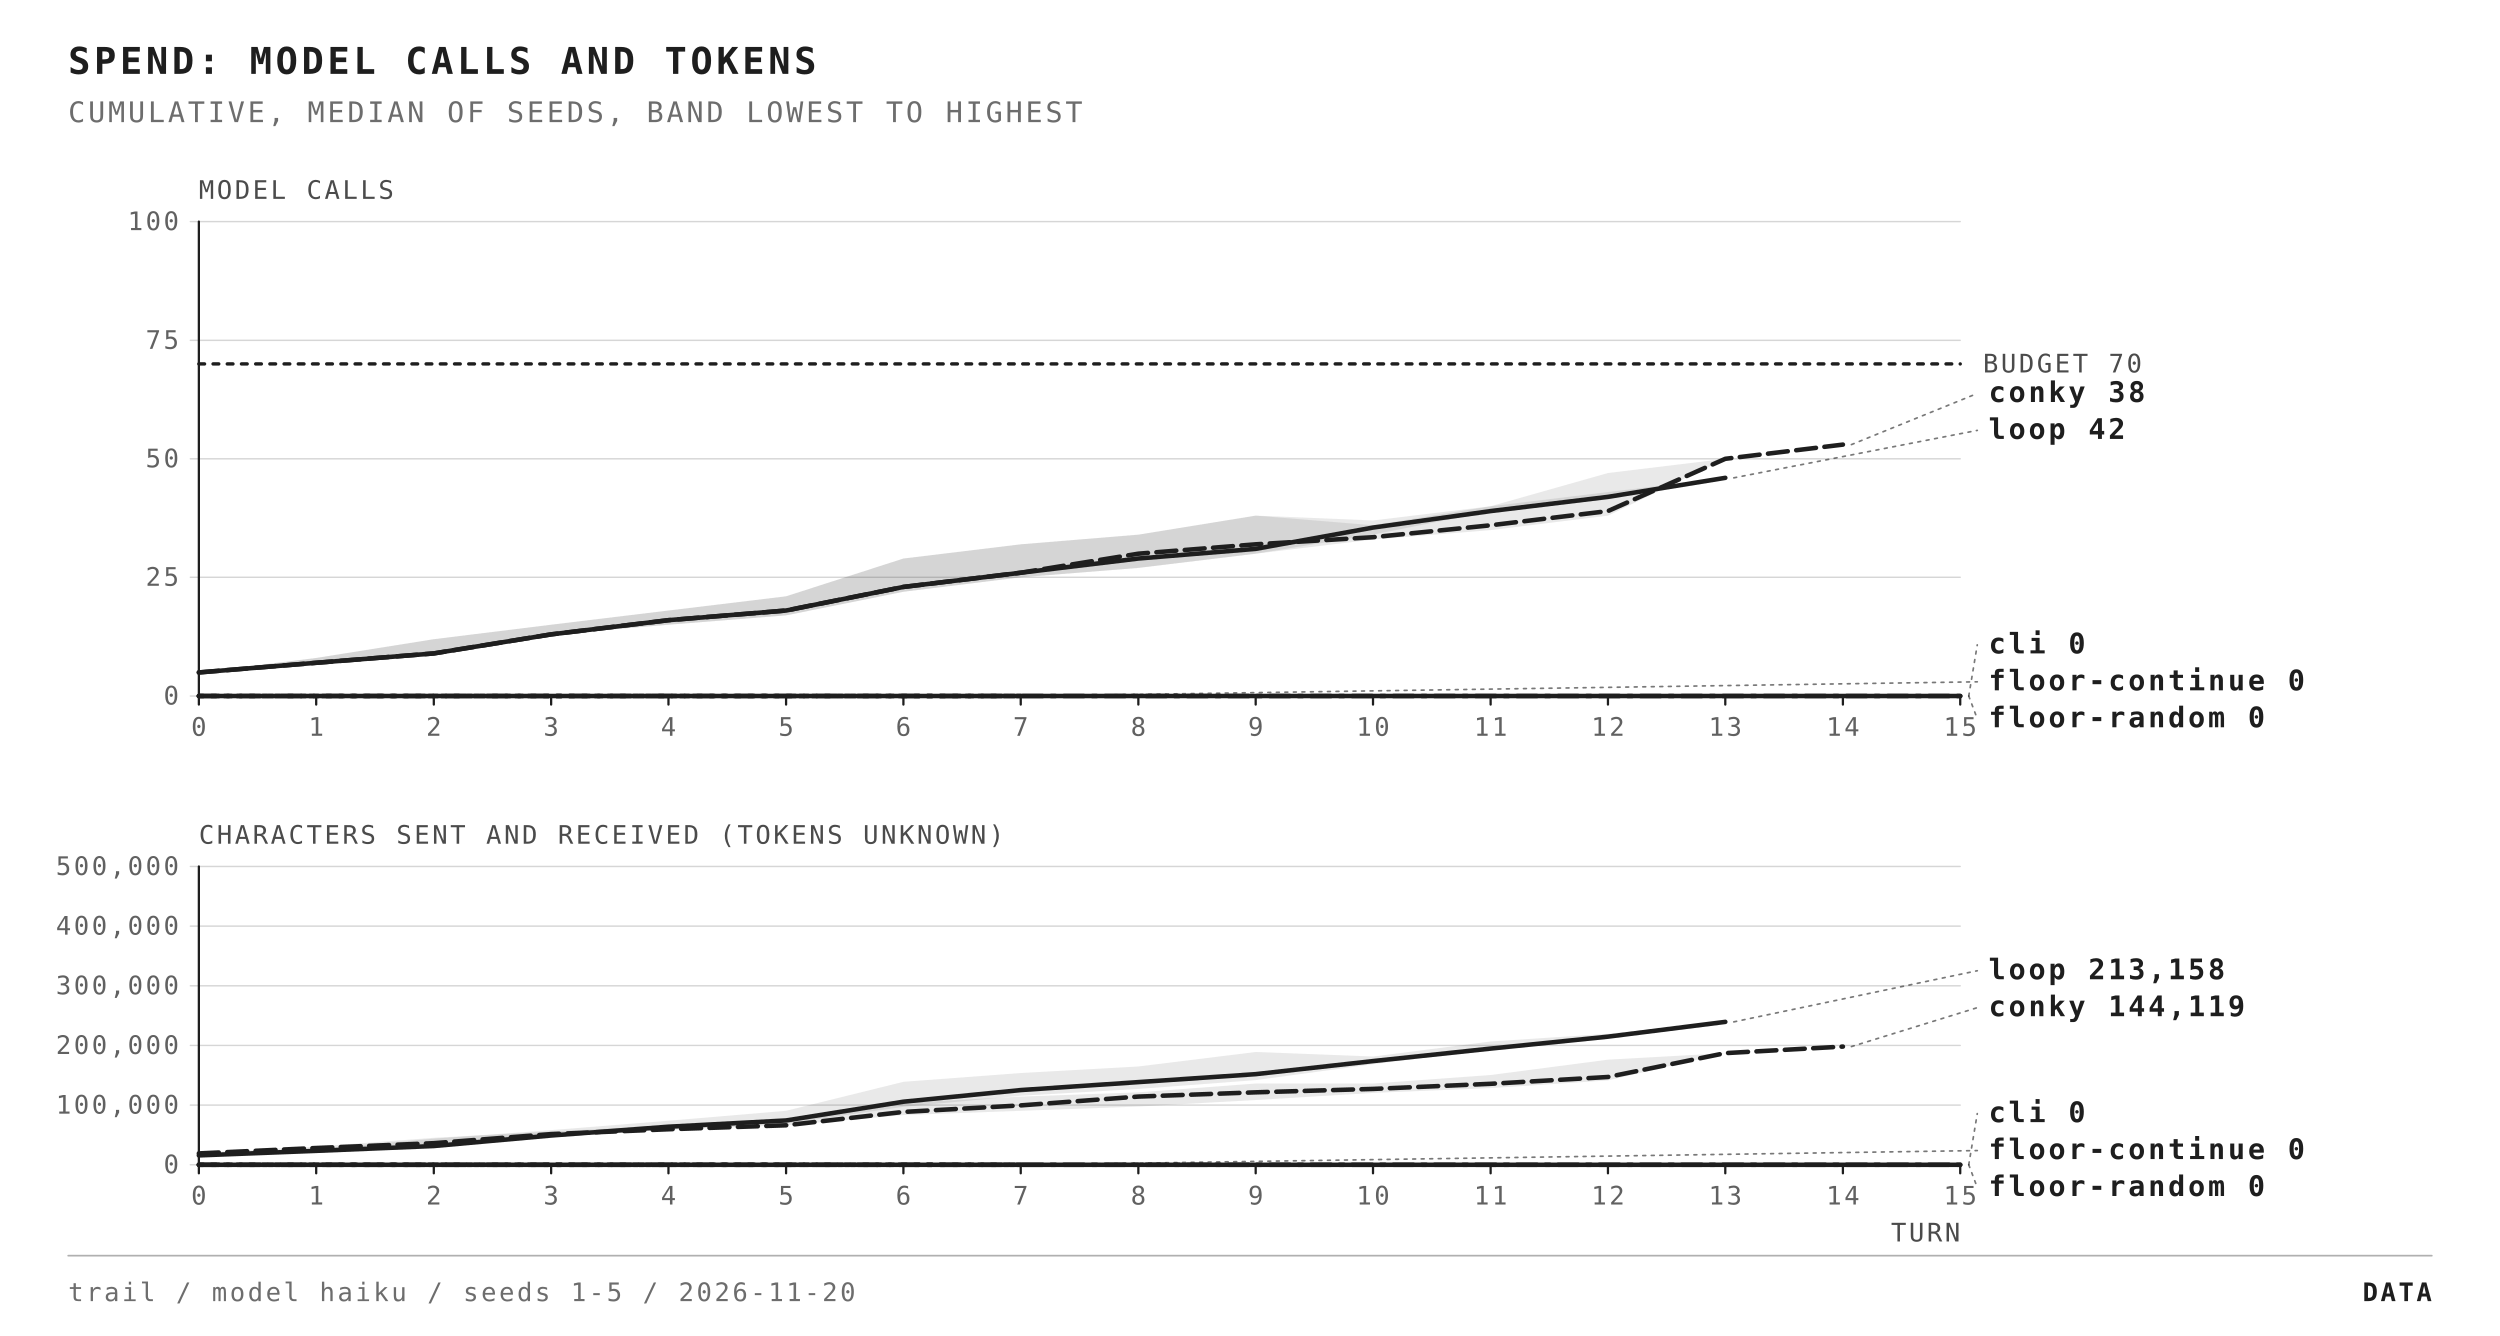
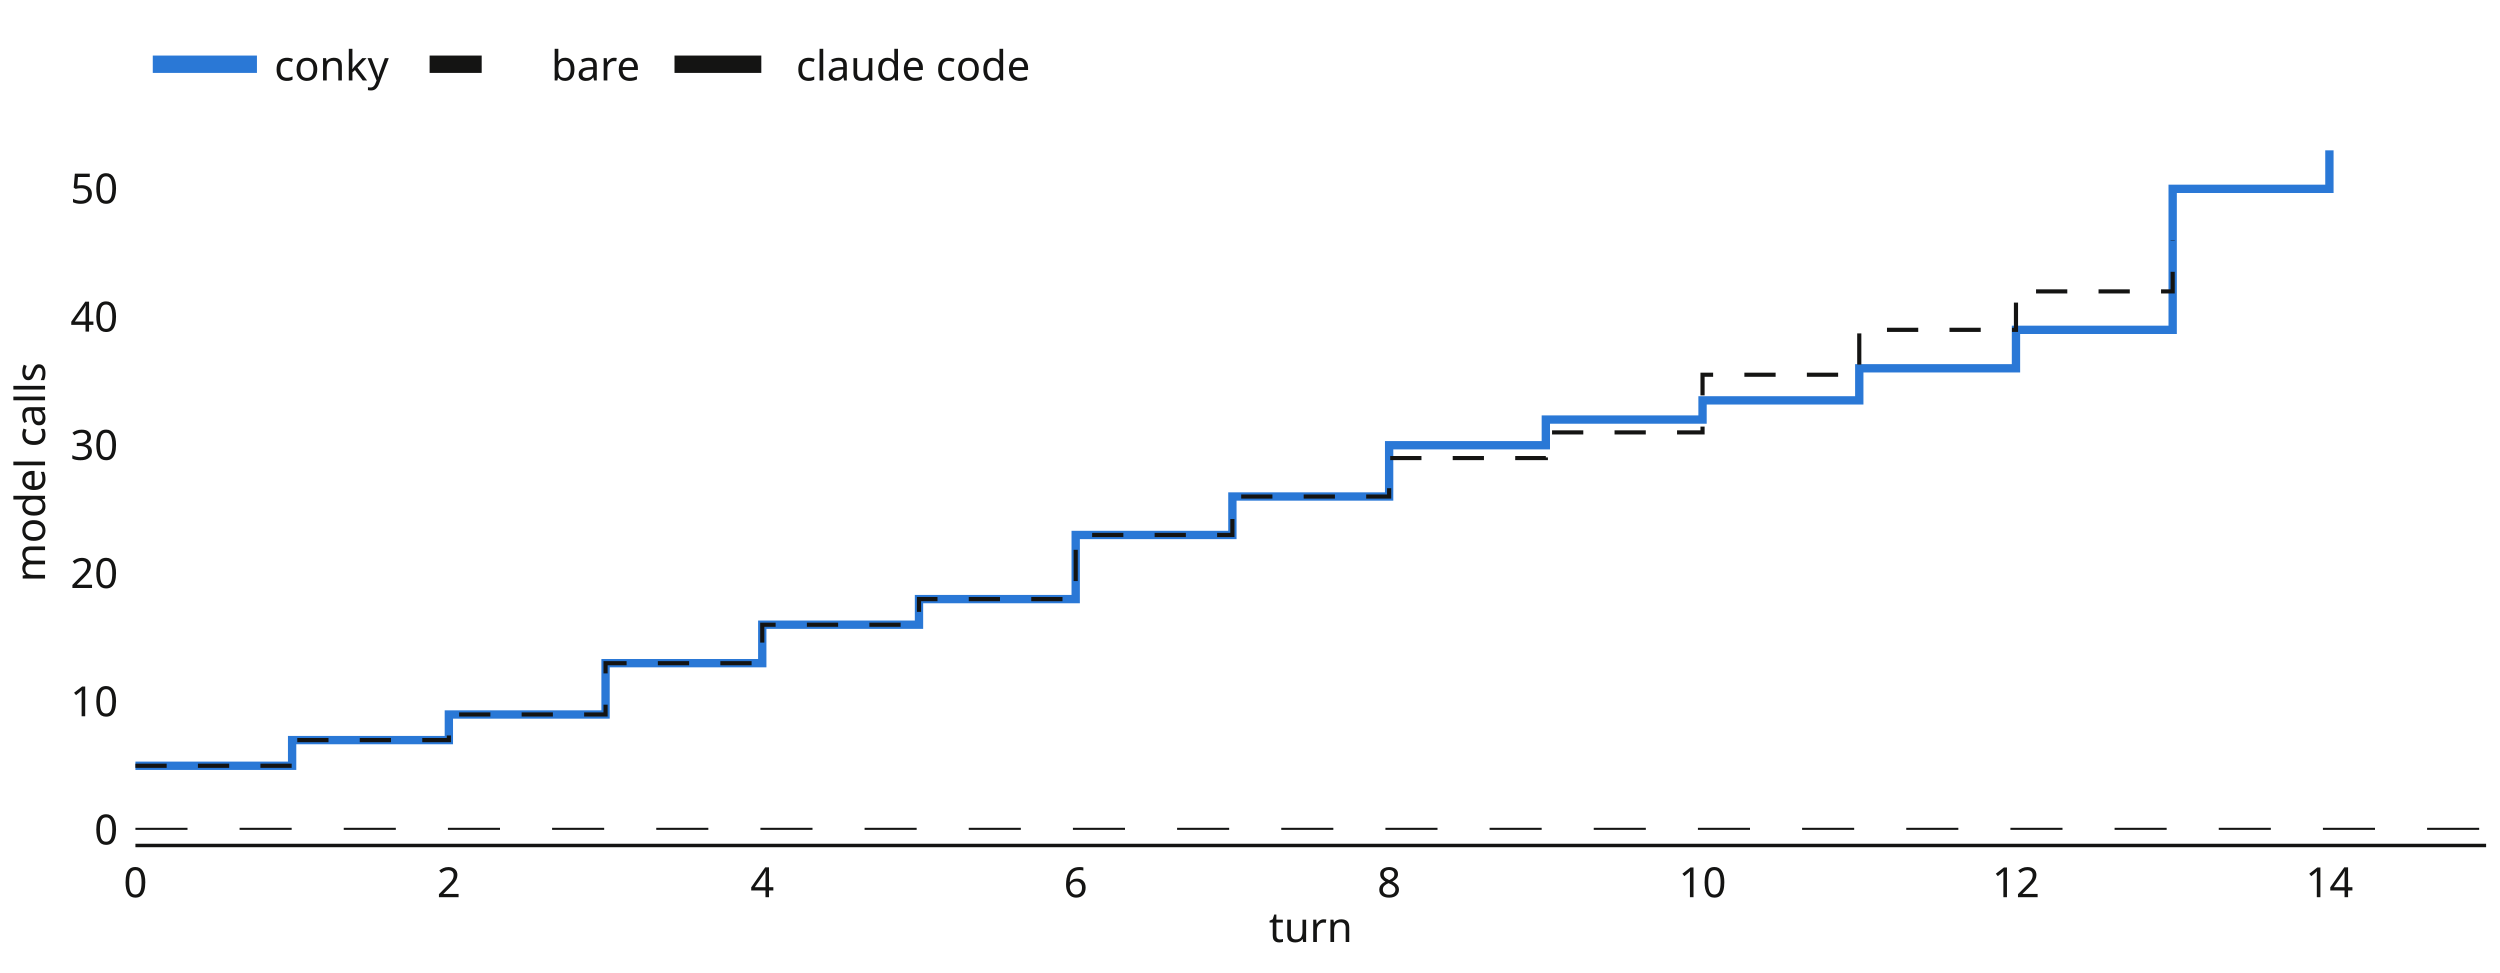
- <svg xmlns="http://www.w3.org/2000/svg" width="880" height="470" viewBox="0 0 880 470" font-family="ui-monospace, SFMono-Regular, Menlo, Consolas, monospace" stroke-linecap="round" letter-spacing=".1em" role="img" aria-label="Cumulative model calls and tokens against turn, one line per arm">
-   <text x="24.0" y="26.0" font-size="13" text-anchor="start" opacity="1.0" font-weight="bold" fill="#1E1E1E">SPEND: MODEL CALLS AND TOKENS</text>
-   <text x="24.0" y="43.0" font-size="10" text-anchor="start" opacity="0.65" font-weight="normal" fill="#1E1E1E">CUMULATIVE, MEDIAN OF SEEDS, BAND LOWEST TO HIGHEST</text>
-   <line x1="24.0" y1="442.0" x2="856.0" y2="442.0" stroke="#1E1E1E" stroke-width="0.6" opacity="0.35" />
-   <text x="24.0" y="458.0" font-size="9" text-anchor="start" opacity="0.65" font-weight="normal" fill="#1E1E1E">trail / model haiku / seeds 1-5 / 2026-11-20</text>
-   <text x="856.0" y="458.0" font-size="9" text-anchor="end" opacity="1.0" font-weight="bold" fill="#1E1E1E">DATA</text>
-   <line x1="70.0" y1="245.0" x2="690.0" y2="245.0" stroke="#1E1E1E" stroke-width="0.8" opacity="1.0" />
-   <line x1="70.0" y1="78.0" x2="70.0" y2="245.0" stroke="#1E1E1E" stroke-width="0.8" opacity="1.0" />
-   <line x1="67.0" y1="245.0" x2="690.0" y2="245.0" stroke="#1E1E1E" stroke-width="0.5" opacity="0.18" />
-   <text x="63.0" y="248.0" font-size="9" text-anchor="end" opacity="0.7" font-weight="normal" fill="#1E1E1E">0</text>
-   <line x1="67.0" y1="203.2" x2="690.0" y2="203.2" stroke="#1E1E1E" stroke-width="0.5" opacity="0.18" />
-   <text x="63.0" y="206.2" font-size="9" text-anchor="end" opacity="0.7" font-weight="normal" fill="#1E1E1E">25</text>
-   <line x1="67.0" y1="161.5" x2="690.0" y2="161.5" stroke="#1E1E1E" stroke-width="0.5" opacity="0.18" />
-   <text x="63.0" y="164.5" font-size="9" text-anchor="end" opacity="0.7" font-weight="normal" fill="#1E1E1E">50</text>
-   <line x1="67.0" y1="119.8" x2="690.0" y2="119.8" stroke="#1E1E1E" stroke-width="0.5" opacity="0.18" />
-   <text x="63.0" y="122.8" font-size="9" text-anchor="end" opacity="0.7" font-weight="normal" fill="#1E1E1E">75</text>
-   <line x1="67.0" y1="78.0" x2="690.0" y2="78.0" stroke="#1E1E1E" stroke-width="0.5" opacity="0.18" />
-   <text x="63.0" y="81.0" font-size="9" text-anchor="end" opacity="0.7" font-weight="normal" fill="#1E1E1E">100</text>
-   <line x1="70.0" y1="245.0" x2="70.0" y2="248.0" stroke="#1E1E1E" stroke-width="0.8" opacity="1.0" />
-   <text x="70.0" y="259.0" font-size="9" text-anchor="middle" opacity="0.7" font-weight="normal" fill="#1E1E1E">0</text>
-   <line x1="111.3" y1="245.0" x2="111.3" y2="248.0" stroke="#1E1E1E" stroke-width="0.8" opacity="1.0" />
-   <text x="111.3" y="259.0" font-size="9" text-anchor="middle" opacity="0.7" font-weight="normal" fill="#1E1E1E">1</text>
-   <line x1="152.7" y1="245.0" x2="152.7" y2="248.0" stroke="#1E1E1E" stroke-width="0.8" opacity="1.0" />
-   <text x="152.7" y="259.0" font-size="9" text-anchor="middle" opacity="0.7" font-weight="normal" fill="#1E1E1E">2</text>
-   <line x1="194.0" y1="245.0" x2="194.0" y2="248.0" stroke="#1E1E1E" stroke-width="0.8" opacity="1.0" />
-   <text x="194.0" y="259.0" font-size="9" text-anchor="middle" opacity="0.7" font-weight="normal" fill="#1E1E1E">3</text>
-   <line x1="235.3" y1="245.0" x2="235.3" y2="248.0" stroke="#1E1E1E" stroke-width="0.8" opacity="1.0" />
-   <text x="235.3" y="259.0" font-size="9" text-anchor="middle" opacity="0.7" font-weight="normal" fill="#1E1E1E">4</text>
-   <line x1="276.7" y1="245.0" x2="276.7" y2="248.0" stroke="#1E1E1E" stroke-width="0.8" opacity="1.0" />
-   <text x="276.7" y="259.0" font-size="9" text-anchor="middle" opacity="0.7" font-weight="normal" fill="#1E1E1E">5</text>
-   <line x1="318.0" y1="245.0" x2="318.0" y2="248.0" stroke="#1E1E1E" stroke-width="0.8" opacity="1.0" />
-   <text x="318.0" y="259.0" font-size="9" text-anchor="middle" opacity="0.7" font-weight="normal" fill="#1E1E1E">6</text>
-   <line x1="359.3" y1="245.0" x2="359.3" y2="248.0" stroke="#1E1E1E" stroke-width="0.8" opacity="1.0" />
-   <text x="359.3" y="259.0" font-size="9" text-anchor="middle" opacity="0.7" font-weight="normal" fill="#1E1E1E">7</text>
-   <line x1="400.7" y1="245.0" x2="400.7" y2="248.0" stroke="#1E1E1E" stroke-width="0.8" opacity="1.0" />
-   <text x="400.7" y="259.0" font-size="9" text-anchor="middle" opacity="0.7" font-weight="normal" fill="#1E1E1E">8</text>
-   <line x1="442.0" y1="245.0" x2="442.0" y2="248.0" stroke="#1E1E1E" stroke-width="0.8" opacity="1.0" />
-   <text x="442.0" y="259.0" font-size="9" text-anchor="middle" opacity="0.7" font-weight="normal" fill="#1E1E1E">9</text>
-   <line x1="483.3" y1="245.0" x2="483.3" y2="248.0" stroke="#1E1E1E" stroke-width="0.8" opacity="1.0" />
-   <text x="483.3" y="259.0" font-size="9" text-anchor="middle" opacity="0.7" font-weight="normal" fill="#1E1E1E">10</text>
-   <line x1="524.7" y1="245.0" x2="524.7" y2="248.0" stroke="#1E1E1E" stroke-width="0.8" opacity="1.0" />
-   <text x="524.7" y="259.0" font-size="9" text-anchor="middle" opacity="0.7" font-weight="normal" fill="#1E1E1E">11</text>
-   <line x1="566.0" y1="245.0" x2="566.0" y2="248.0" stroke="#1E1E1E" stroke-width="0.8" opacity="1.0" />
-   <text x="566.0" y="259.0" font-size="9" text-anchor="middle" opacity="0.7" font-weight="normal" fill="#1E1E1E">12</text>
-   <line x1="607.3" y1="245.0" x2="607.3" y2="248.0" stroke="#1E1E1E" stroke-width="0.8" opacity="1.0" />
-   <text x="607.3" y="259.0" font-size="9" text-anchor="middle" opacity="0.7" font-weight="normal" fill="#1E1E1E">13</text>
-   <line x1="648.7" y1="245.0" x2="648.7" y2="248.0" stroke="#1E1E1E" stroke-width="0.8" opacity="1.0" />
-   <text x="648.7" y="259.0" font-size="9" text-anchor="middle" opacity="0.7" font-weight="normal" fill="#1E1E1E">14</text>
-   <line x1="690.0" y1="245.0" x2="690.0" y2="248.0" stroke="#1E1E1E" stroke-width="0.8" opacity="1.0" />
-   <text x="690.0" y="259.0" font-size="9" text-anchor="middle" opacity="0.7" font-weight="normal" fill="#1E1E1E">15</text>
-   <text x="70.0" y="70.0" font-size="9" text-anchor="start" opacity="0.8" font-weight="normal" fill="#1E1E1E">MODEL CALLS</text>
-   <line x1="70.0" y1="128.1" x2="690.0" y2="128.1" stroke="#1E1E1E" stroke-width="1.2" opacity="1.0" stroke-dasharray="2 3" />
-   <text x="698.0" y="131.1" font-size="9" text-anchor="start" opacity="0.8" font-weight="normal" fill="#1E1E1E">BUDGET 70</text>
-   <path d="M70.0,245.0 L111.3,245.0 L152.7,245.0 L194.0,245.0 L235.3,245.0 L276.7,245.0 L318.0,245.0 L359.3,245.0 L400.7,245.0 L442.0,245.0 L483.3,245.0 L524.7,245.0 L566.0,245.0 L607.3,245.0 L648.7,245.0 L690.0,245.0 L690.0,245.0 L648.7,245.0 L607.3,245.0 L566.0,245.0 L524.7,245.0 L483.3,245.0 L442.0,245.0 L400.7,245.0 L359.3,245.0 L318.0,245.0 L276.7,245.0 L235.3,245.0 L194.0,245.0 L152.7,245.0 L111.3,245.0 L70.0,245.0 Z" fill="#1E1E1E" stroke="none" stroke-width="0" opacity="0.1" stroke-linejoin="round" />
-   <path d="M70.0,245.0 L111.3,245.0 L152.7,245.0 L194.0,245.0 L235.3,245.0 L276.7,245.0 L318.0,245.0 L359.3,245.0 L400.7,245.0 L442.0,245.0 L483.3,245.0 L524.7,245.0 L566.0,245.0 L607.3,245.0 L648.7,245.0 L690.0,245.0" fill="none" stroke="#1E1E1E" stroke-width="1.6" opacity="1.0" stroke-linejoin="round" />
-   <path d="M70.0,236.7 L111.3,231.6 L152.7,225.0 L194.0,219.9 L235.3,214.9 L276.7,209.9 L318.0,196.6 L359.3,191.6 L400.7,188.2 L442.0,181.5 L483.3,184.9 L524.7,178.2 L566.0,166.5 L607.3,161.5 L648.7,156.5 L648.7,156.5 L607.3,161.5 L566.0,181.5 L524.7,186.6 L483.3,189.9 L442.0,194.9 L400.7,199.9 L359.3,203.2 L318.0,208.3 L276.7,216.6 L235.3,219.9 L194.0,223.3 L152.7,230.0 L111.3,233.3 L70.0,236.7 Z" fill="#1E1E1E" stroke="none" stroke-width="0" opacity="0.1" stroke-linejoin="round" />
-   <path d="M70.0,236.7 L111.3,233.3 L152.7,230.0 L194.0,223.3 L235.3,218.3 L276.7,214.9 L318.0,206.6 L359.3,201.6 L400.7,194.9 L442.0,191.6 L483.3,189.1 L524.7,184.9 L566.0,179.9 L607.3,161.5 L648.7,156.5" fill="none" stroke="#1E1E1E" stroke-width="1.6" opacity="1.0" stroke-linejoin="round" stroke-dasharray="7 3" />
-   <path d="M70.0,245.0 L111.3,245.0 L152.7,245.0 L194.0,245.0 L235.3,245.0 L276.7,245.0 L318.0,245.0 L359.3,245.0 L359.3,245.0 L318.0,245.0 L276.7,245.0 L235.3,245.0 L194.0,245.0 L152.7,245.0 L111.3,245.0 L70.0,245.0 Z" fill="#1E1E1E" stroke="none" stroke-width="0" opacity="0.1" stroke-linejoin="round" />
-   <path d="M70.0,245.0 L111.3,245.0 L152.7,245.0 L194.0,245.0 L235.3,245.0 L276.7,245.0 L318.0,245.0 L359.3,245.0" fill="none" stroke="#1E1E1E" stroke-width="1.6" opacity="1.0" stroke-linejoin="round" stroke-dasharray="1.5 3" />
-   <path d="M70.0,245.0 L111.3,245.0 L152.7,245.0 L194.0,245.0 L235.3,245.0 L276.7,245.0 L318.0,245.0 L359.3,245.0 L400.7,245.0 L442.0,245.0 L483.3,245.0 L524.7,245.0 L566.0,245.0 L607.3,245.0 L648.7,245.0 L690.0,245.0 L690.0,245.0 L648.7,245.0 L607.3,245.0 L566.0,245.0 L524.7,245.0 L483.3,245.0 L442.0,245.0 L400.7,245.0 L359.3,245.0 L318.0,245.0 L276.7,245.0 L235.3,245.0 L194.0,245.0 L152.7,245.0 L111.3,245.0 L70.0,245.0 Z" fill="#1E1E1E" stroke="none" stroke-width="0" opacity="0.1" stroke-linejoin="round" />
-   <path d="M70.0,245.0 L111.3,245.0 L152.7,245.0 L194.0,245.0 L235.3,245.0 L276.7,245.0 L318.0,245.0 L359.3,245.0 L400.7,245.0 L442.0,245.0 L483.3,245.0 L524.7,245.0 L566.0,245.0 L607.3,245.0 L648.7,245.0 L690.0,245.0" fill="none" stroke="#1E1E1E" stroke-width="1.6" opacity="1.0" stroke-linejoin="round" stroke-dasharray="7 3 1.5 3" />
-   <path d="M70.0,236.7 L111.3,231.6 L152.7,225.0 L194.0,219.9 L235.3,214.9 L276.7,209.9 L318.0,196.6 L359.3,191.6 L400.7,188.2 L442.0,181.5 L483.3,183.2 L524.7,178.2 L566.0,173.2 L607.3,168.2 L607.3,168.2 L566.0,174.9 L524.7,179.9 L483.3,188.2 L442.0,194.9 L400.7,199.9 L359.3,203.2 L318.0,208.3 L276.7,216.6 L235.3,219.9 L194.0,223.3 L152.7,230.0 L111.3,233.3 L70.0,236.7 Z" fill="#1E1E1E" stroke="none" stroke-width="0" opacity="0.1" stroke-linejoin="round" />
-   <path d="M70.0,236.7 L111.3,233.3 L152.7,230.0 L194.0,223.3 L235.3,218.3 L276.7,214.9 L318.0,206.6 L359.3,201.6 L400.7,196.6 L442.0,193.2 L483.3,185.7 L524.7,179.9 L566.0,174.9 L607.3,168.2" fill="none" stroke="#1E1E1E" stroke-width="1.6" opacity="1.0" stroke-linejoin="round" />
-   <line x1="693.0" y1="245.0" x2="696.0" y2="227.0" stroke="#1E1E1E" stroke-width="0.6" opacity="0.6" stroke-dasharray="1 2" />
-   <text x="700.0" y="230.0" font-size="10" text-anchor="start" opacity="1.0" font-weight="bold" fill="#1E1E1E">cli 0</text>
-   <line x1="651.7" y1="156.5" x2="696.0" y2="138.5" stroke="#1E1E1E" stroke-width="0.6" opacity="0.6" stroke-dasharray="1 2" />
-   <text x="700.0" y="141.5" font-size="10" text-anchor="start" opacity="1.0" font-weight="bold" fill="#1E1E1E">conky 38</text>
-   <line x1="362.3" y1="245.0" x2="696.0" y2="240.0" stroke="#1E1E1E" stroke-width="0.6" opacity="0.6" stroke-dasharray="1 2" />
-   <text x="700.0" y="243.0" font-size="10" text-anchor="start" opacity="1.0" font-weight="bold" fill="#1E1E1E">floor-continue 0</text>
-   <line x1="693.0" y1="245.0" x2="696.0" y2="253.0" stroke="#1E1E1E" stroke-width="0.6" opacity="0.6" stroke-dasharray="1 2" />
-   <text x="700.0" y="256.0" font-size="10" text-anchor="start" opacity="1.0" font-weight="bold" fill="#1E1E1E">floor-random 0</text>
-   <line x1="610.3" y1="168.2" x2="696.0" y2="151.5" stroke="#1E1E1E" stroke-width="0.6" opacity="0.6" stroke-dasharray="1 2" />
-   <text x="700.0" y="154.5" font-size="10" text-anchor="start" opacity="1.0" font-weight="bold" fill="#1E1E1E">loop 42</text>
-   <line x1="70.0" y1="410.0" x2="690.0" y2="410.0" stroke="#1E1E1E" stroke-width="0.8" opacity="1.0" />
-   <line x1="70.0" y1="305.0" x2="70.0" y2="410.0" stroke="#1E1E1E" stroke-width="0.8" opacity="1.0" />
-   <line x1="67.0" y1="410.0" x2="690.0" y2="410.0" stroke="#1E1E1E" stroke-width="0.5" opacity="0.18" />
-   <text x="63.0" y="413.0" font-size="9" text-anchor="end" opacity="0.7" font-weight="normal" fill="#1E1E1E">0</text>
-   <line x1="67.0" y1="389.0" x2="690.0" y2="389.0" stroke="#1E1E1E" stroke-width="0.5" opacity="0.18" />
-   <text x="63.0" y="392.0" font-size="9" text-anchor="end" opacity="0.7" font-weight="normal" fill="#1E1E1E">100,000</text>
-   <line x1="67.0" y1="368.0" x2="690.0" y2="368.0" stroke="#1E1E1E" stroke-width="0.5" opacity="0.18" />
-   <text x="63.0" y="371.0" font-size="9" text-anchor="end" opacity="0.7" font-weight="normal" fill="#1E1E1E">200,000</text>
-   <line x1="67.0" y1="347.0" x2="690.0" y2="347.0" stroke="#1E1E1E" stroke-width="0.5" opacity="0.18" />
-   <text x="63.0" y="350.0" font-size="9" text-anchor="end" opacity="0.7" font-weight="normal" fill="#1E1E1E">300,000</text>
-   <line x1="67.0" y1="326.0" x2="690.0" y2="326.0" stroke="#1E1E1E" stroke-width="0.5" opacity="0.18" />
-   <text x="63.0" y="329.0" font-size="9" text-anchor="end" opacity="0.7" font-weight="normal" fill="#1E1E1E">400,000</text>
-   <line x1="67.0" y1="305.0" x2="690.0" y2="305.0" stroke="#1E1E1E" stroke-width="0.5" opacity="0.18" />
-   <text x="63.0" y="308.0" font-size="9" text-anchor="end" opacity="0.7" font-weight="normal" fill="#1E1E1E">500,000</text>
-   <line x1="70.0" y1="410.0" x2="70.0" y2="413.0" stroke="#1E1E1E" stroke-width="0.8" opacity="1.0" />
-   <text x="70.0" y="424.0" font-size="9" text-anchor="middle" opacity="0.7" font-weight="normal" fill="#1E1E1E">0</text>
-   <line x1="111.3" y1="410.0" x2="111.3" y2="413.0" stroke="#1E1E1E" stroke-width="0.8" opacity="1.0" />
-   <text x="111.3" y="424.0" font-size="9" text-anchor="middle" opacity="0.7" font-weight="normal" fill="#1E1E1E">1</text>
-   <line x1="152.7" y1="410.0" x2="152.7" y2="413.0" stroke="#1E1E1E" stroke-width="0.8" opacity="1.0" />
-   <text x="152.7" y="424.0" font-size="9" text-anchor="middle" opacity="0.7" font-weight="normal" fill="#1E1E1E">2</text>
-   <line x1="194.0" y1="410.0" x2="194.0" y2="413.0" stroke="#1E1E1E" stroke-width="0.8" opacity="1.0" />
-   <text x="194.0" y="424.0" font-size="9" text-anchor="middle" opacity="0.7" font-weight="normal" fill="#1E1E1E">3</text>
-   <line x1="235.3" y1="410.0" x2="235.3" y2="413.0" stroke="#1E1E1E" stroke-width="0.8" opacity="1.0" />
-   <text x="235.3" y="424.0" font-size="9" text-anchor="middle" opacity="0.7" font-weight="normal" fill="#1E1E1E">4</text>
-   <line x1="276.7" y1="410.0" x2="276.7" y2="413.0" stroke="#1E1E1E" stroke-width="0.8" opacity="1.0" />
-   <text x="276.7" y="424.0" font-size="9" text-anchor="middle" opacity="0.7" font-weight="normal" fill="#1E1E1E">5</text>
-   <line x1="318.0" y1="410.0" x2="318.0" y2="413.0" stroke="#1E1E1E" stroke-width="0.8" opacity="1.0" />
-   <text x="318.0" y="424.0" font-size="9" text-anchor="middle" opacity="0.7" font-weight="normal" fill="#1E1E1E">6</text>
-   <line x1="359.3" y1="410.0" x2="359.3" y2="413.0" stroke="#1E1E1E" stroke-width="0.8" opacity="1.0" />
-   <text x="359.3" y="424.0" font-size="9" text-anchor="middle" opacity="0.7" font-weight="normal" fill="#1E1E1E">7</text>
-   <line x1="400.7" y1="410.0" x2="400.7" y2="413.0" stroke="#1E1E1E" stroke-width="0.8" opacity="1.0" />
-   <text x="400.7" y="424.0" font-size="9" text-anchor="middle" opacity="0.7" font-weight="normal" fill="#1E1E1E">8</text>
-   <line x1="442.0" y1="410.0" x2="442.0" y2="413.0" stroke="#1E1E1E" stroke-width="0.8" opacity="1.0" />
-   <text x="442.0" y="424.0" font-size="9" text-anchor="middle" opacity="0.7" font-weight="normal" fill="#1E1E1E">9</text>
-   <line x1="483.3" y1="410.0" x2="483.3" y2="413.0" stroke="#1E1E1E" stroke-width="0.8" opacity="1.0" />
-   <text x="483.3" y="424.0" font-size="9" text-anchor="middle" opacity="0.7" font-weight="normal" fill="#1E1E1E">10</text>
-   <line x1="524.7" y1="410.0" x2="524.7" y2="413.0" stroke="#1E1E1E" stroke-width="0.8" opacity="1.0" />
-   <text x="524.7" y="424.0" font-size="9" text-anchor="middle" opacity="0.7" font-weight="normal" fill="#1E1E1E">11</text>
-   <line x1="566.0" y1="410.0" x2="566.0" y2="413.0" stroke="#1E1E1E" stroke-width="0.8" opacity="1.0" />
-   <text x="566.0" y="424.0" font-size="9" text-anchor="middle" opacity="0.7" font-weight="normal" fill="#1E1E1E">12</text>
-   <line x1="607.3" y1="410.0" x2="607.3" y2="413.0" stroke="#1E1E1E" stroke-width="0.8" opacity="1.0" />
-   <text x="607.3" y="424.0" font-size="9" text-anchor="middle" opacity="0.7" font-weight="normal" fill="#1E1E1E">13</text>
-   <line x1="648.7" y1="410.0" x2="648.7" y2="413.0" stroke="#1E1E1E" stroke-width="0.8" opacity="1.0" />
-   <text x="648.7" y="424.0" font-size="9" text-anchor="middle" opacity="0.7" font-weight="normal" fill="#1E1E1E">14</text>
-   <line x1="690.0" y1="410.0" x2="690.0" y2="413.0" stroke="#1E1E1E" stroke-width="0.8" opacity="1.0" />
-   <text x="690.0" y="424.0" font-size="9" text-anchor="middle" opacity="0.7" font-weight="normal" fill="#1E1E1E">15</text>
-   <text x="70.0" y="297.0" font-size="9" text-anchor="start" opacity="0.8" font-weight="normal" fill="#1E1E1E">CHARACTERS SENT AND RECEIVED (TOKENS UNKNOWN)</text>
-   <text x="690.0" y="437.0" font-size="9" text-anchor="end" opacity="0.8" font-weight="normal" fill="#1E1E1E">TURN</text>
-   <path d="M70.0,410.0 L111.3,410.0 L152.7,410.0 L194.0,410.0 L235.3,410.0 L276.7,410.0 L318.0,410.0 L359.3,410.0 L400.7,410.0 L442.0,410.0 L483.3,410.0 L524.7,410.0 L566.0,410.0 L607.3,410.0 L648.7,410.0 L690.0,410.0 L690.0,410.0 L648.7,410.0 L607.3,410.0 L566.0,410.0 L524.7,410.0 L483.3,410.0 L442.0,410.0 L400.7,410.0 L359.3,410.0 L318.0,410.0 L276.7,410.0 L235.3,410.0 L194.0,410.0 L152.7,410.0 L111.3,410.0 L70.0,410.0 Z" fill="#1E1E1E" stroke="none" stroke-width="0" opacity="0.1" stroke-linejoin="round" />
-   <path d="M70.0,410.0 L111.3,410.0 L152.7,410.0 L194.0,410.0 L235.3,410.0 L276.7,410.0 L318.0,410.0 L359.3,410.0 L400.7,410.0 L442.0,410.0 L483.3,410.0 L524.7,410.0 L566.0,410.0 L607.3,410.0 L648.7,410.0 L690.0,410.0" fill="none" stroke="#1E1E1E" stroke-width="1.6" opacity="1.0" stroke-linejoin="round" />
-   <path d="M70.0,405.8 L111.3,403.6 L152.7,400.5 L194.0,398.3 L235.3,396.2 L276.7,394.1 L318.0,388.2 L359.3,386.0 L400.7,384.5 L442.0,381.4 L483.3,381.4 L524.7,378.4 L566.0,373.0 L607.3,370.7 L648.7,368.4 L648.7,368.4 L607.3,370.7 L566.0,380.3 L524.7,383.0 L483.3,384.7 L442.0,387.2 L400.7,389.5 L359.3,391.0 L318.0,392.5 L276.7,396.1 L235.3,397.6 L194.0,399.7 L152.7,402.8 L111.3,404.4 L70.0,406.1 Z" fill="#1E1E1E" stroke="none" stroke-width="0" opacity="0.1" stroke-linejoin="round" />
-   <path d="M70.0,406.0 L111.3,404.1 L152.7,402.4 L194.0,399.2 L235.3,397.5 L276.7,396.1 L318.0,391.4 L359.3,389.1 L400.7,386.0 L442.0,384.5 L483.3,383.3 L524.7,381.5 L566.0,379.1 L607.3,370.7 L648.7,368.4" fill="none" stroke="#1E1E1E" stroke-width="1.6" opacity="1.0" stroke-linejoin="round" stroke-dasharray="7 3" />
-   <path d="M70.0,410.0 L111.3,410.0 L152.7,410.0 L194.0,410.0 L235.3,410.0 L276.7,410.0 L318.0,410.0 L359.3,410.0 L359.3,410.0 L318.0,410.0 L276.7,410.0 L235.3,410.0 L194.0,410.0 L152.7,410.0 L111.3,410.0 L70.0,410.0 Z" fill="#1E1E1E" stroke="none" stroke-width="0" opacity="0.1" stroke-linejoin="round" />
-   <path d="M70.0,410.0 L111.3,410.0 L152.7,410.0 L194.0,410.0 L235.3,410.0 L276.7,410.0 L318.0,410.0 L359.3,410.0" fill="none" stroke="#1E1E1E" stroke-width="1.6" opacity="1.0" stroke-linejoin="round" stroke-dasharray="1.5 3" />
-   <path d="M70.0,410.0 L111.3,410.0 L152.7,410.0 L194.0,410.0 L235.3,410.0 L276.7,410.0 L318.0,410.0 L359.3,410.0 L400.7,410.0 L442.0,410.0 L483.3,410.0 L524.7,410.0 L566.0,410.0 L607.3,410.0 L648.7,410.0 L690.0,410.0 L690.0,410.0 L648.7,410.0 L607.3,410.0 L566.0,410.0 L524.7,410.0 L483.3,410.0 L442.0,410.0 L400.7,410.0 L359.3,410.0 L318.0,410.0 L276.7,410.0 L235.3,410.0 L194.0,410.0 L152.7,410.0 L111.3,410.0 L70.0,410.0 Z" fill="#1E1E1E" stroke="none" stroke-width="0" opacity="0.1" stroke-linejoin="round" />
-   <path d="M70.0,410.0 L111.3,410.0 L152.7,410.0 L194.0,410.0 L235.3,410.0 L276.7,410.0 L318.0,410.0 L359.3,410.0 L400.7,410.0 L442.0,410.0 L483.3,410.0 L524.7,410.0 L566.0,410.0 L607.3,410.0 L648.7,410.0 L690.0,410.0" fill="none" stroke="#1E1E1E" stroke-width="1.6" opacity="1.0" stroke-linejoin="round" stroke-dasharray="7 3 1.5 3" />
-   <path d="M70.0,406.6 L111.3,404.4 L152.7,400.8 L194.0,397.8 L235.3,394.5 L276.7,391.0 L318.0,380.8 L359.3,377.7 L400.7,375.4 L442.0,370.3 L483.3,371.9 L524.7,366.6 L566.0,363.9 L607.3,359.7 L607.3,359.7 L566.0,365.2 L524.7,369.4 L483.3,374.6 L442.0,380.2 L400.7,383.3 L359.3,385.7 L318.0,389.6 L276.7,395.5 L235.3,397.7 L194.0,399.8 L152.7,403.5 L111.3,405.1 L70.0,406.7 Z" fill="#1E1E1E" stroke="none" stroke-width="0" opacity="0.1" stroke-linejoin="round" />
-   <path d="M70.0,406.7 L111.3,405.1 L152.7,403.4 L194.0,399.7 L235.3,396.6 L276.7,394.4 L318.0,387.8 L359.3,383.7 L400.7,380.9 L442.0,378.1 L483.3,373.5 L524.7,369.1 L566.0,364.9 L607.3,359.7" fill="none" stroke="#1E1E1E" stroke-width="1.6" opacity="1.0" stroke-linejoin="round" />
-   <line x1="693.0" y1="410.0" x2="696.0" y2="392.0" stroke="#1E1E1E" stroke-width="0.6" opacity="0.6" stroke-dasharray="1 2" />
-   <text x="700.0" y="395.0" font-size="10" text-anchor="start" opacity="1.0" font-weight="bold" fill="#1E1E1E">cli 0</text>
-   <line x1="651.7" y1="368.4" x2="696.0" y2="354.7" stroke="#1E1E1E" stroke-width="0.6" opacity="0.6" stroke-dasharray="1 2" />
-   <text x="700.0" y="357.7" font-size="10" text-anchor="start" opacity="1.0" font-weight="bold" fill="#1E1E1E">conky 144,119</text>
-   <line x1="362.3" y1="410.0" x2="696.0" y2="405.0" stroke="#1E1E1E" stroke-width="0.6" opacity="0.6" stroke-dasharray="1 2" />
-   <text x="700.0" y="408.0" font-size="10" text-anchor="start" opacity="1.0" font-weight="bold" fill="#1E1E1E">floor-continue 0</text>
-   <line x1="693.0" y1="410.0" x2="696.0" y2="418.0" stroke="#1E1E1E" stroke-width="0.6" opacity="0.6" stroke-dasharray="1 2" />
-   <text x="700.0" y="421.0" font-size="10" text-anchor="start" opacity="1.0" font-weight="bold" fill="#1E1E1E">floor-random 0</text>
-   <line x1="610.3" y1="359.7" x2="696.0" y2="341.7" stroke="#1E1E1E" stroke-width="0.6" opacity="0.6" stroke-dasharray="1 2" />
-   <text x="700.0" y="344.7" font-size="10" text-anchor="start" opacity="1.0" font-weight="bold" fill="#1E1E1E">loop 213,158</text>
+ <svg xmlns="http://www.w3.org/2000/svg" class="main-svg" width="720" height="280" style="" viewBox="0 0 720 280" font-family="-apple-system, BlinkMacSystemFont, &quot;Segoe UI&quot;, &quot;Noto Sans&quot;, Helvetica, Arial, sans-serif">
+   <rect x="0" y="0" width="720" height="280" style="fill: none;" />
+   <defs id="defs-spend-light">
+     <g class="clips">
+       <clipPath id="clipspend-lightxyplot" class="plotclip">
+         <rect width="677" height="206" />
+       </clipPath>
+       <clipPath class="axesclip" id="clipspend-lightx">
+         <rect x="39" y="0" width="677" height="280" />
+       </clipPath>
+       <clipPath class="axesclip" id="clipspend-lighty">
+         <rect x="0" y="33" width="720" height="206" />
+       </clipPath>
+       <clipPath class="axesclip" id="clipspend-lightxy">
+         <rect x="39" y="33" width="677" height="206" />
+       </clipPath>
+     </g>
+     <g class="gradients" />
+     <g class="patterns" />
+   </defs>
+   <g class="bglayer">
+     <rect class="bg" x="35" y="29" width="685" height="214" style="fill: none; stroke-width: 0;" />
+   </g>
+   <g class="layer-below">
+     <g class="imagelayer" />
+     <g class="shapelayer" />
+   </g>
+   <g class="cartesianlayer">
+     <g class="subplot xy">
+       <g class="layer-subplot">
+         <g class="shapelayer" />
+         <g class="imagelayer" />
+       </g>
+       <g class="minor-gridlayer">
+         <g class="x" />
+         <g class="y" />
+       </g>
+       <g class="gridlayer">
+         <g class="x" />
+         <g class="y" />
+       </g>
+       <g class="zerolinelayer" />
+       <g class="layer-between">
+         <g class="shapelayer" />
+         <g class="imagelayer" />
+       </g>
+       <path class="xlines-below" />
+       <path class="ylines-below" />
+       <g class="overlines-below" />
+       <g class="xaxislayer-below" />
+       <g class="yaxislayer-below" />
+       <g class="overaxes-below" />
+       <g class="overplot">
+         <g class="xy" transform="translate(39,33)" clip-path="url(#clipspend-lightxyplot)">
+           <g class="scatterlayer mlayer">
+             <g class="trace scatter tracet0" style="stroke-miterlimit: 2; opacity: 1;">
+               <g class="fills" />
+               <g class="errorbars" />
+               <g class="lines">
+                 <path class="js-line" d="M0,187.54H45.13V180.15H90.27V172.77H135.4V158H180.53V146.92H225.67V139.54H270.8V121.07H315.93V110H361.07V95.23H406.2V87.84H451.33V82.3H496.47V73.07H541.6V61.99H586.73V21.38H631.87V10.3" style="vector-effect: none; fill: none; stroke: #2a78d6; stroke-opacity: 1; stroke-width: 2.4px; opacity: 1;" />
+               </g>
+               <g class="points" />
+               <g class="text" />
+             </g>
+             <g class="trace scatter tracet1" style="stroke-miterlimit: 2; opacity: 1;">
+               <g class="fills" />
+               <g class="errorbars" />
+               <g class="lines">
+                 <path class="js-line" d="M0,187.54H45.13V180.15H90.27V172.77H135.4V158H180.53V146.92H225.67V139.54H270.8V121.07H315.93V110H361.07V98.92H406.2V91.53H451.33V74.92H496.47V61.99H541.6V50.92H586.73V36.15" style="vector-effect: none; fill: none; stroke: #141413; stroke-opacity: 1; stroke-dasharray: 9px, 9px; stroke-width: 1.2px; opacity: 1;" />
+               </g>
+               <g class="points" />
+               <g class="text" />
+             </g>
+             <g class="trace scatter tracet2" style="stroke-miterlimit: 2; opacity: 1;">
+               <g class="fills" />
+               <g class="errorbars" />
+               <g class="lines">
+                 <path class="js-line" d="M0,206H45.13V206H90.27V206H135.4V206H180.53V206H225.67V206H270.8V206H315.93V206H361.07V206H406.2V206H451.33V206H496.47V206H541.6V206H586.73V206H631.87V206H677V206" style="vector-effect: none; fill: none; stroke: #141413; stroke-opacity: 1; stroke-dasharray: 15px, 15px; stroke-width: 1.2px; opacity: 1;" />
+               </g>
+               <g class="points" />
+               <g class="text" />
+             </g>
+           </g>
+         </g>
+       </g>
+       <g class="zerolinelayer-above" />
+       <path class="xlines-above crisp" d="M39,243.5H716" style="fill: none; stroke-width: 1px; stroke: #141413; stroke-opacity: 1;" />
+       <path class="ylines-above crisp" d="M0,0" style="fill: none;" />
+       <g class="overlines-above" />
+       <g class="xaxislayer-above">
+         <g class="xtick">
+           <text text-anchor="middle" x="0" y="258.4" transform="translate(39,0)" style="font-size: 12px; fill: #141413; fill-opacity: 1; white-space: pre;">0</text>
+         </g>
+         <g class="xtick">
+           <text text-anchor="middle" x="0" y="258.4" style="font-size: 12px; fill: #141413; fill-opacity: 1; white-space: pre;" transform="translate(129.27,0)">2</text>
+         </g>
+         <g class="xtick">
+           <text text-anchor="middle" x="0" y="258.4" style="font-size: 12px; fill: #141413; fill-opacity: 1; white-space: pre;" transform="translate(219.53,0)">4</text>
+         </g>
+         <g class="xtick">
+           <text text-anchor="middle" x="0" y="258.4" style="font-size: 12px; fill: #141413; fill-opacity: 1; white-space: pre;" transform="translate(309.8,0)">6</text>
+         </g>
+         <g class="xtick">
+           <text text-anchor="middle" x="0" y="258.4" style="font-size: 12px; fill: #141413; fill-opacity: 1; white-space: pre;" transform="translate(400.07,0)">8</text>
+         </g>
+         <g class="xtick">
+           <text text-anchor="middle" x="0" y="258.4" style="font-size: 12px; fill: #141413; fill-opacity: 1; white-space: pre;" transform="translate(490.33,0)">10</text>
+         </g>
+         <g class="xtick">
+           <text text-anchor="middle" x="0" y="258.4" style="font-size: 12px; fill: #141413; fill-opacity: 1; white-space: pre;" transform="translate(580.6,0)">12</text>
+         </g>
+         <g class="xtick">
+           <text text-anchor="middle" x="0" y="258.4" style="font-size: 12px; fill: #141413; fill-opacity: 1; white-space: pre;" transform="translate(670.87,0)">14</text>
+         </g>
+       </g>
+       <g class="yaxislayer-above">
+         <g class="ytick">
+           <text text-anchor="end" x="34" y="4.2" transform="translate(0,239)" style="font-size: 12px; fill: #141413; fill-opacity: 1; white-space: pre;">0</text>
+         </g>
+         <g class="ytick">
+           <text text-anchor="end" x="34" y="4.2" style="font-size: 12px; fill: #141413; fill-opacity: 1; white-space: pre;" transform="translate(0,202.08)">10</text>
+         </g>
+         <g class="ytick">
+           <text text-anchor="end" x="34" y="4.2" style="font-size: 12px; fill: #141413; fill-opacity: 1; white-space: pre;" transform="translate(0,165.15)">20</text>
+         </g>
+         <g class="ytick">
+           <text text-anchor="end" x="34" y="4.2" style="font-size: 12px; fill: #141413; fill-opacity: 1; white-space: pre;" transform="translate(0,128.23)">30</text>
+         </g>
+         <g class="ytick">
+           <text text-anchor="end" x="34" y="4.2" style="font-size: 12px; fill: #141413; fill-opacity: 1; white-space: pre;" transform="translate(0,91.3)">40</text>
+         </g>
+         <g class="ytick">
+           <text text-anchor="end" x="34" y="4.2" style="font-size: 12px; fill: #141413; fill-opacity: 1; white-space: pre;" transform="translate(0,54.38)">50</text>
+         </g>
+       </g>
+       <g class="overaxes-above" />
+     </g>
+   </g>
+   <g class="polarlayer" />
+   <g class="smithlayer" />
+   <g class="ternarylayer" />
+   <g class="geolayer" />
+   <g class="funnelarealayer" />
+   <g class="pielayer" />
+   <g class="iciclelayer" />
+   <g class="treemaplayer" />
+   <g class="sunburstlayer" />
+   <g class="glimages" />
+   <defs id="topdefs-spend-light">
+     <g class="clips" />
+     <clipPath id="legendspend-light">
+       <rect width="265" height="29" x="0" y="0" />
+     </clipPath>
+   </defs>
+   <g class="layer-above">
+     <g class="imagelayer" />
+     <g class="shapelayer" />
+   </g>
+   <g class="infolayer">
+     <g class="legend" pointer-events="all" transform="translate(39,4)">
+       <rect class="bg" shape-rendering="crispEdges" style="stroke: #141413; stroke-opacity: 1; fill: none; stroke-width: 0px;" width="265" height="29" x="0" y="0" />
+       <g class="scrollbox" transform="" clip-path="url(#legendspend-light)">
+         <g class="groups">
+           <g class="traces" transform="translate(0,14.5)" style="opacity: 1;">
+             <text class="legendtext" text-anchor="start" x="40" y="4.68" style="font-size: 12px; fill: #141413; fill-opacity: 1; white-space: pre;">conky</text>
+             <g class="layers" style="opacity: 1;">
+               <g class="legendfill" />
+               <g class="legendlines">
+                 <path class="js-line" d="M5,0h30" style="fill: none; stroke: #2a78d6; stroke-opacity: 1; stroke-width: 5px;" />
+               </g>
+               <g class="legendsymbols">
+                 <g class="legendpoints" />
+               </g>
+             </g>
+             <rect class="legendtoggle" x="0" y="-9.5" width="77.227" height="19" style="fill: none;" />
+           </g>
+           <g class="traces" transform="translate(79.72656,14.5)" style="opacity: 1;">
+             <text class="legendtext" text-anchor="start" x="40" y="4.68" style="font-size: 12px; fill: #141413; fill-opacity: 1; white-space: pre;">bare</text>
+             <g class="layers" style="opacity: 1;">
+               <g class="legendfill" />
+               <g class="legendlines">
+                 <path class="js-line" d="M5,0h30" style="fill: none; stroke: #141413; stroke-opacity: 1; stroke-dasharray: 15px, 15px; stroke-width: 5px;" />
+               </g>
+               <g class="legendsymbols">
+                 <g class="legendpoints" />
+               </g>
+             </g>
+             <rect class="legendtoggle" x="0" y="-9.5" width="68.031" height="19" style="fill: none;" />
+           </g>
+           <g class="traces" transform="translate(150.2578,14.5)" style="opacity: 1;">
+             <text class="legendtext" text-anchor="start" x="40" y="4.68" style="font-size: 12px; fill: #141413; fill-opacity: 1; white-space: pre;">claude code</text>
+             <g class="layers" style="opacity: 1;">
+               <g class="legendfill" />
+               <g class="legendlines">
+                 <path class="js-line" d="M5,0h30" style="fill: none; stroke: #141413; stroke-opacity: 1; stroke-dasharray: 25px, 25px; stroke-width: 5px;" />
+               </g>
+               <g class="legendsymbols">
+                 <g class="legendpoints" />
+               </g>
+             </g>
+             <rect class="legendtoggle" x="0" y="-9.5" width="112.219" height="19" style="fill: none;" />
+           </g>
+         </g>
+       </g>
+     </g>
+     <g class="g-gtitle" />
+     <g class="g-xtitle">
+       <text class="xtitle" x="377.5" y="271.3" text-anchor="middle" style="opacity: 1; font-size: 12px; fill: #141413; fill-opacity: 1; white-space: pre;">turn</text>
+     </g>
+     <g class="g-ytitle">
+       <text class="ytitle" transform="rotate(-90,12.97188,136)" x="12.972" y="136" text-anchor="middle" style="opacity: 1; font-size: 12px; fill: #141413; fill-opacity: 1; white-space: pre;">model calls</text>
+     </g>
+   </g>
</svg>
